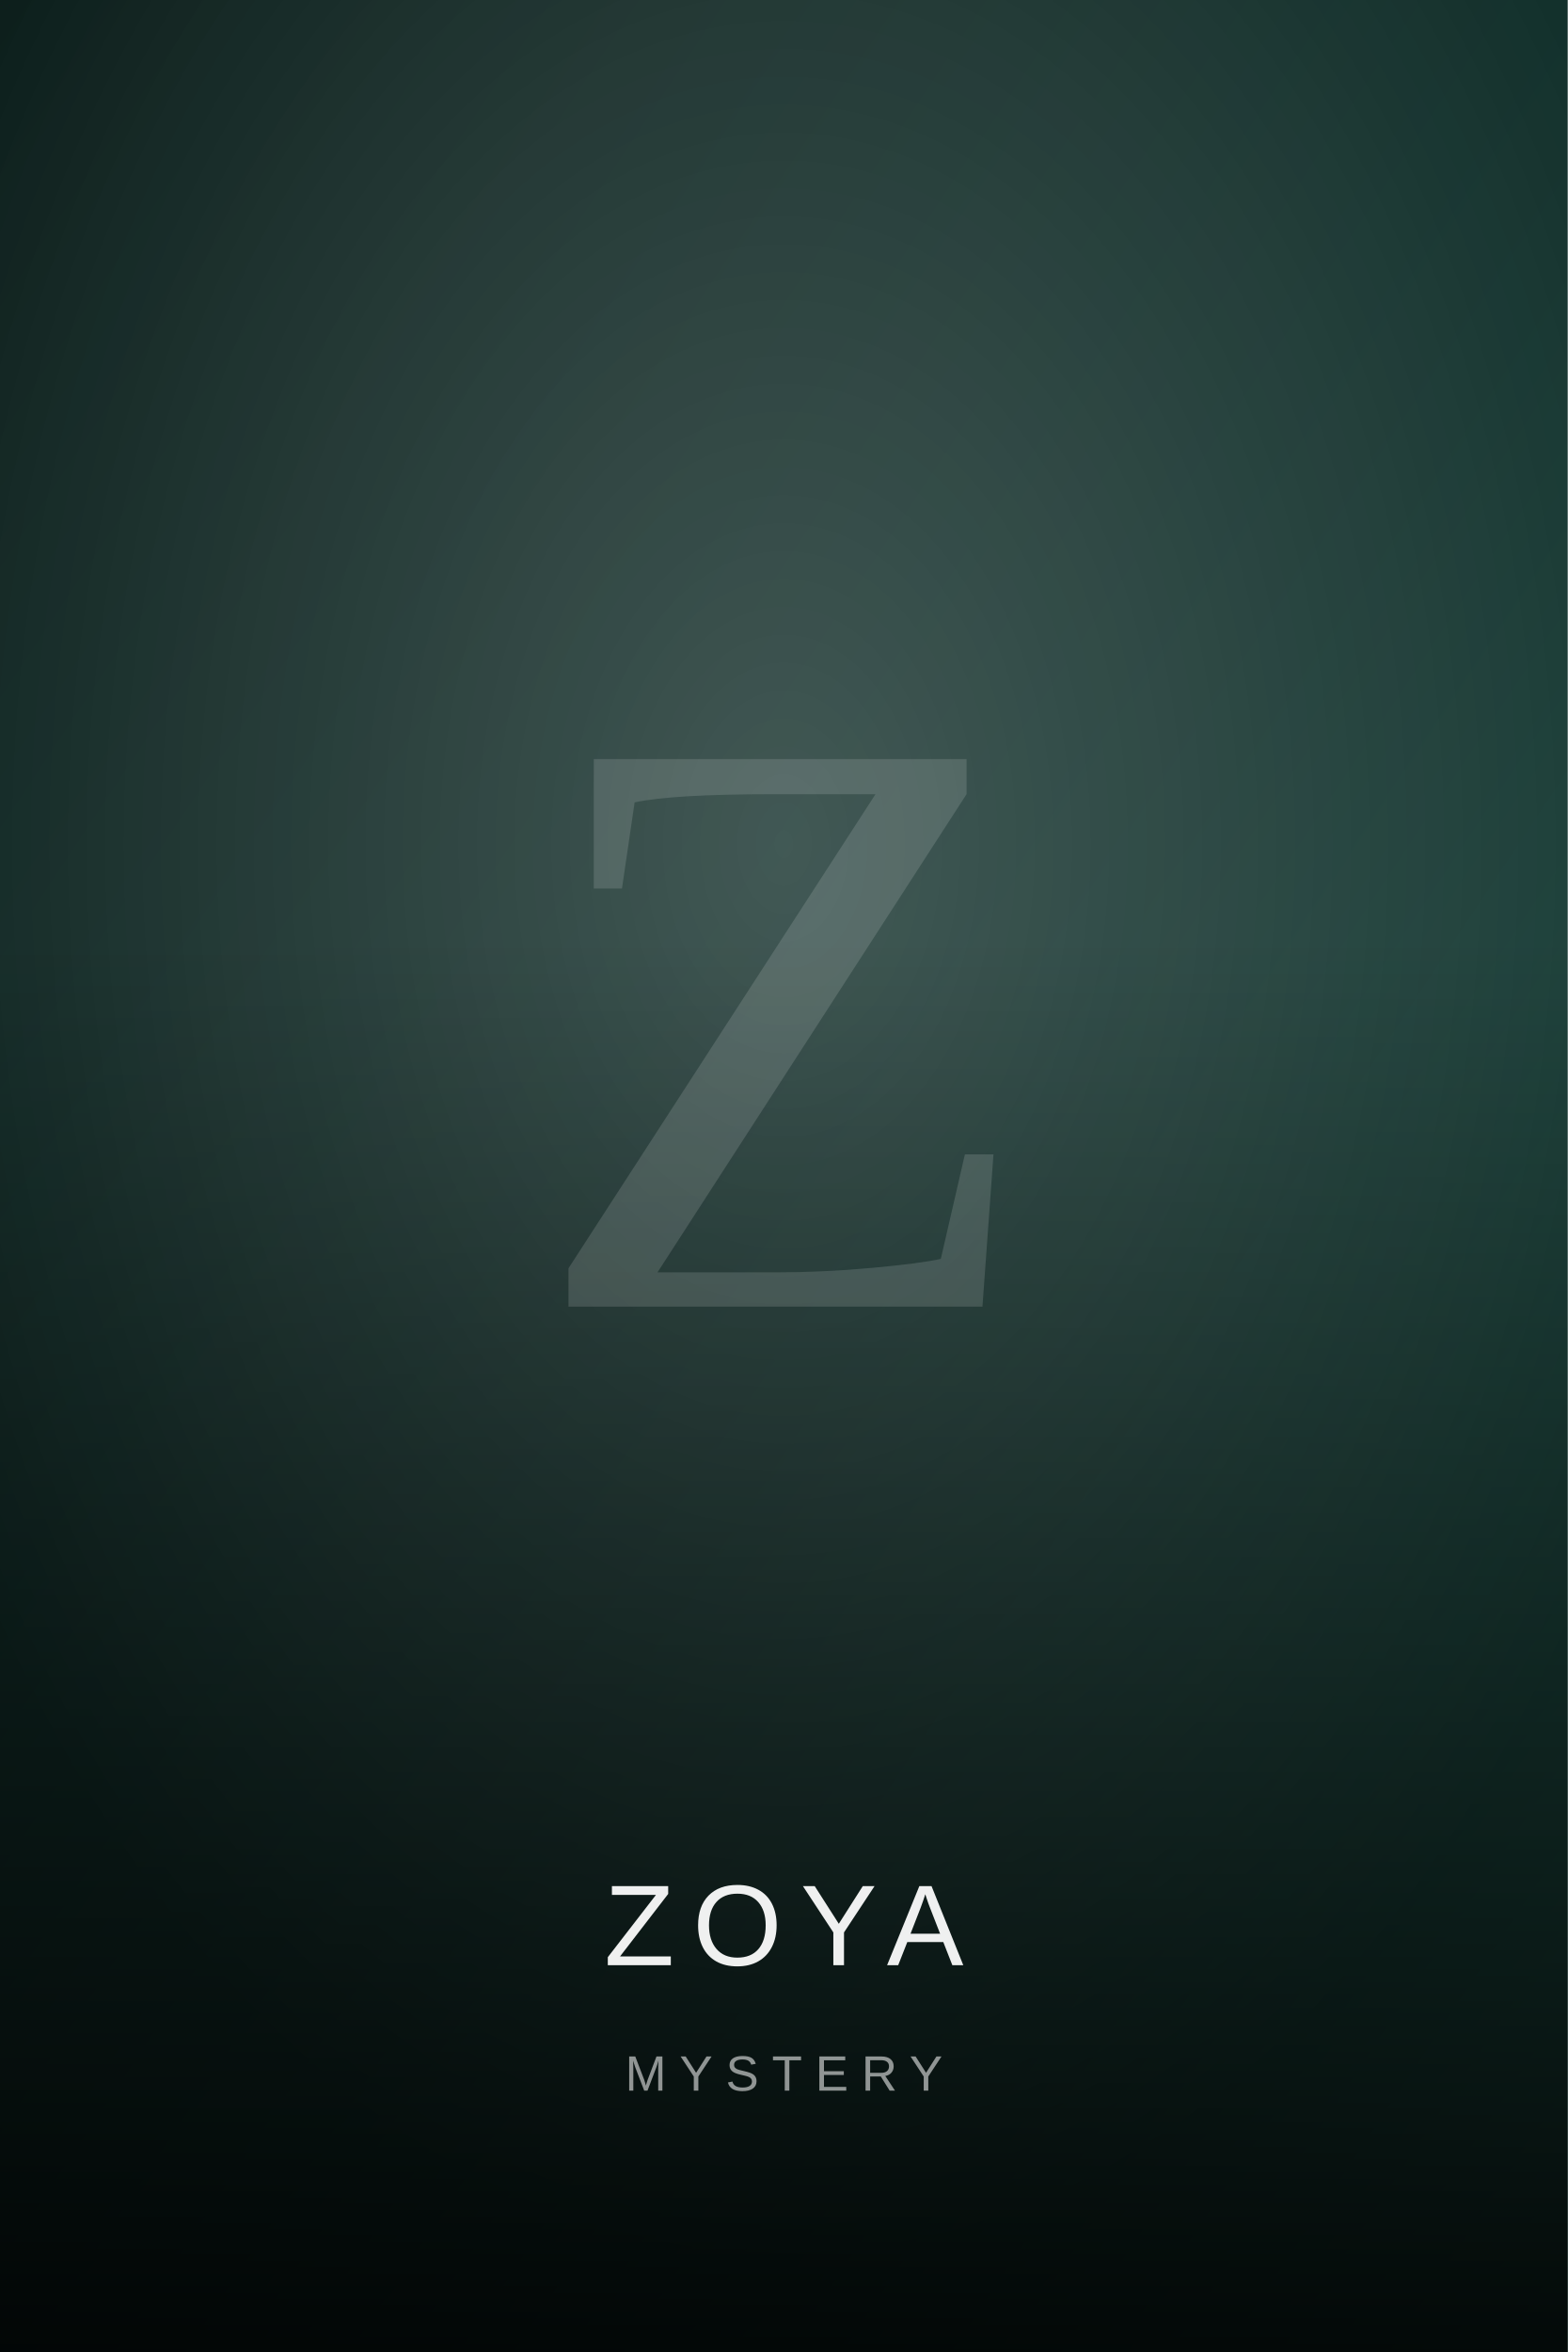
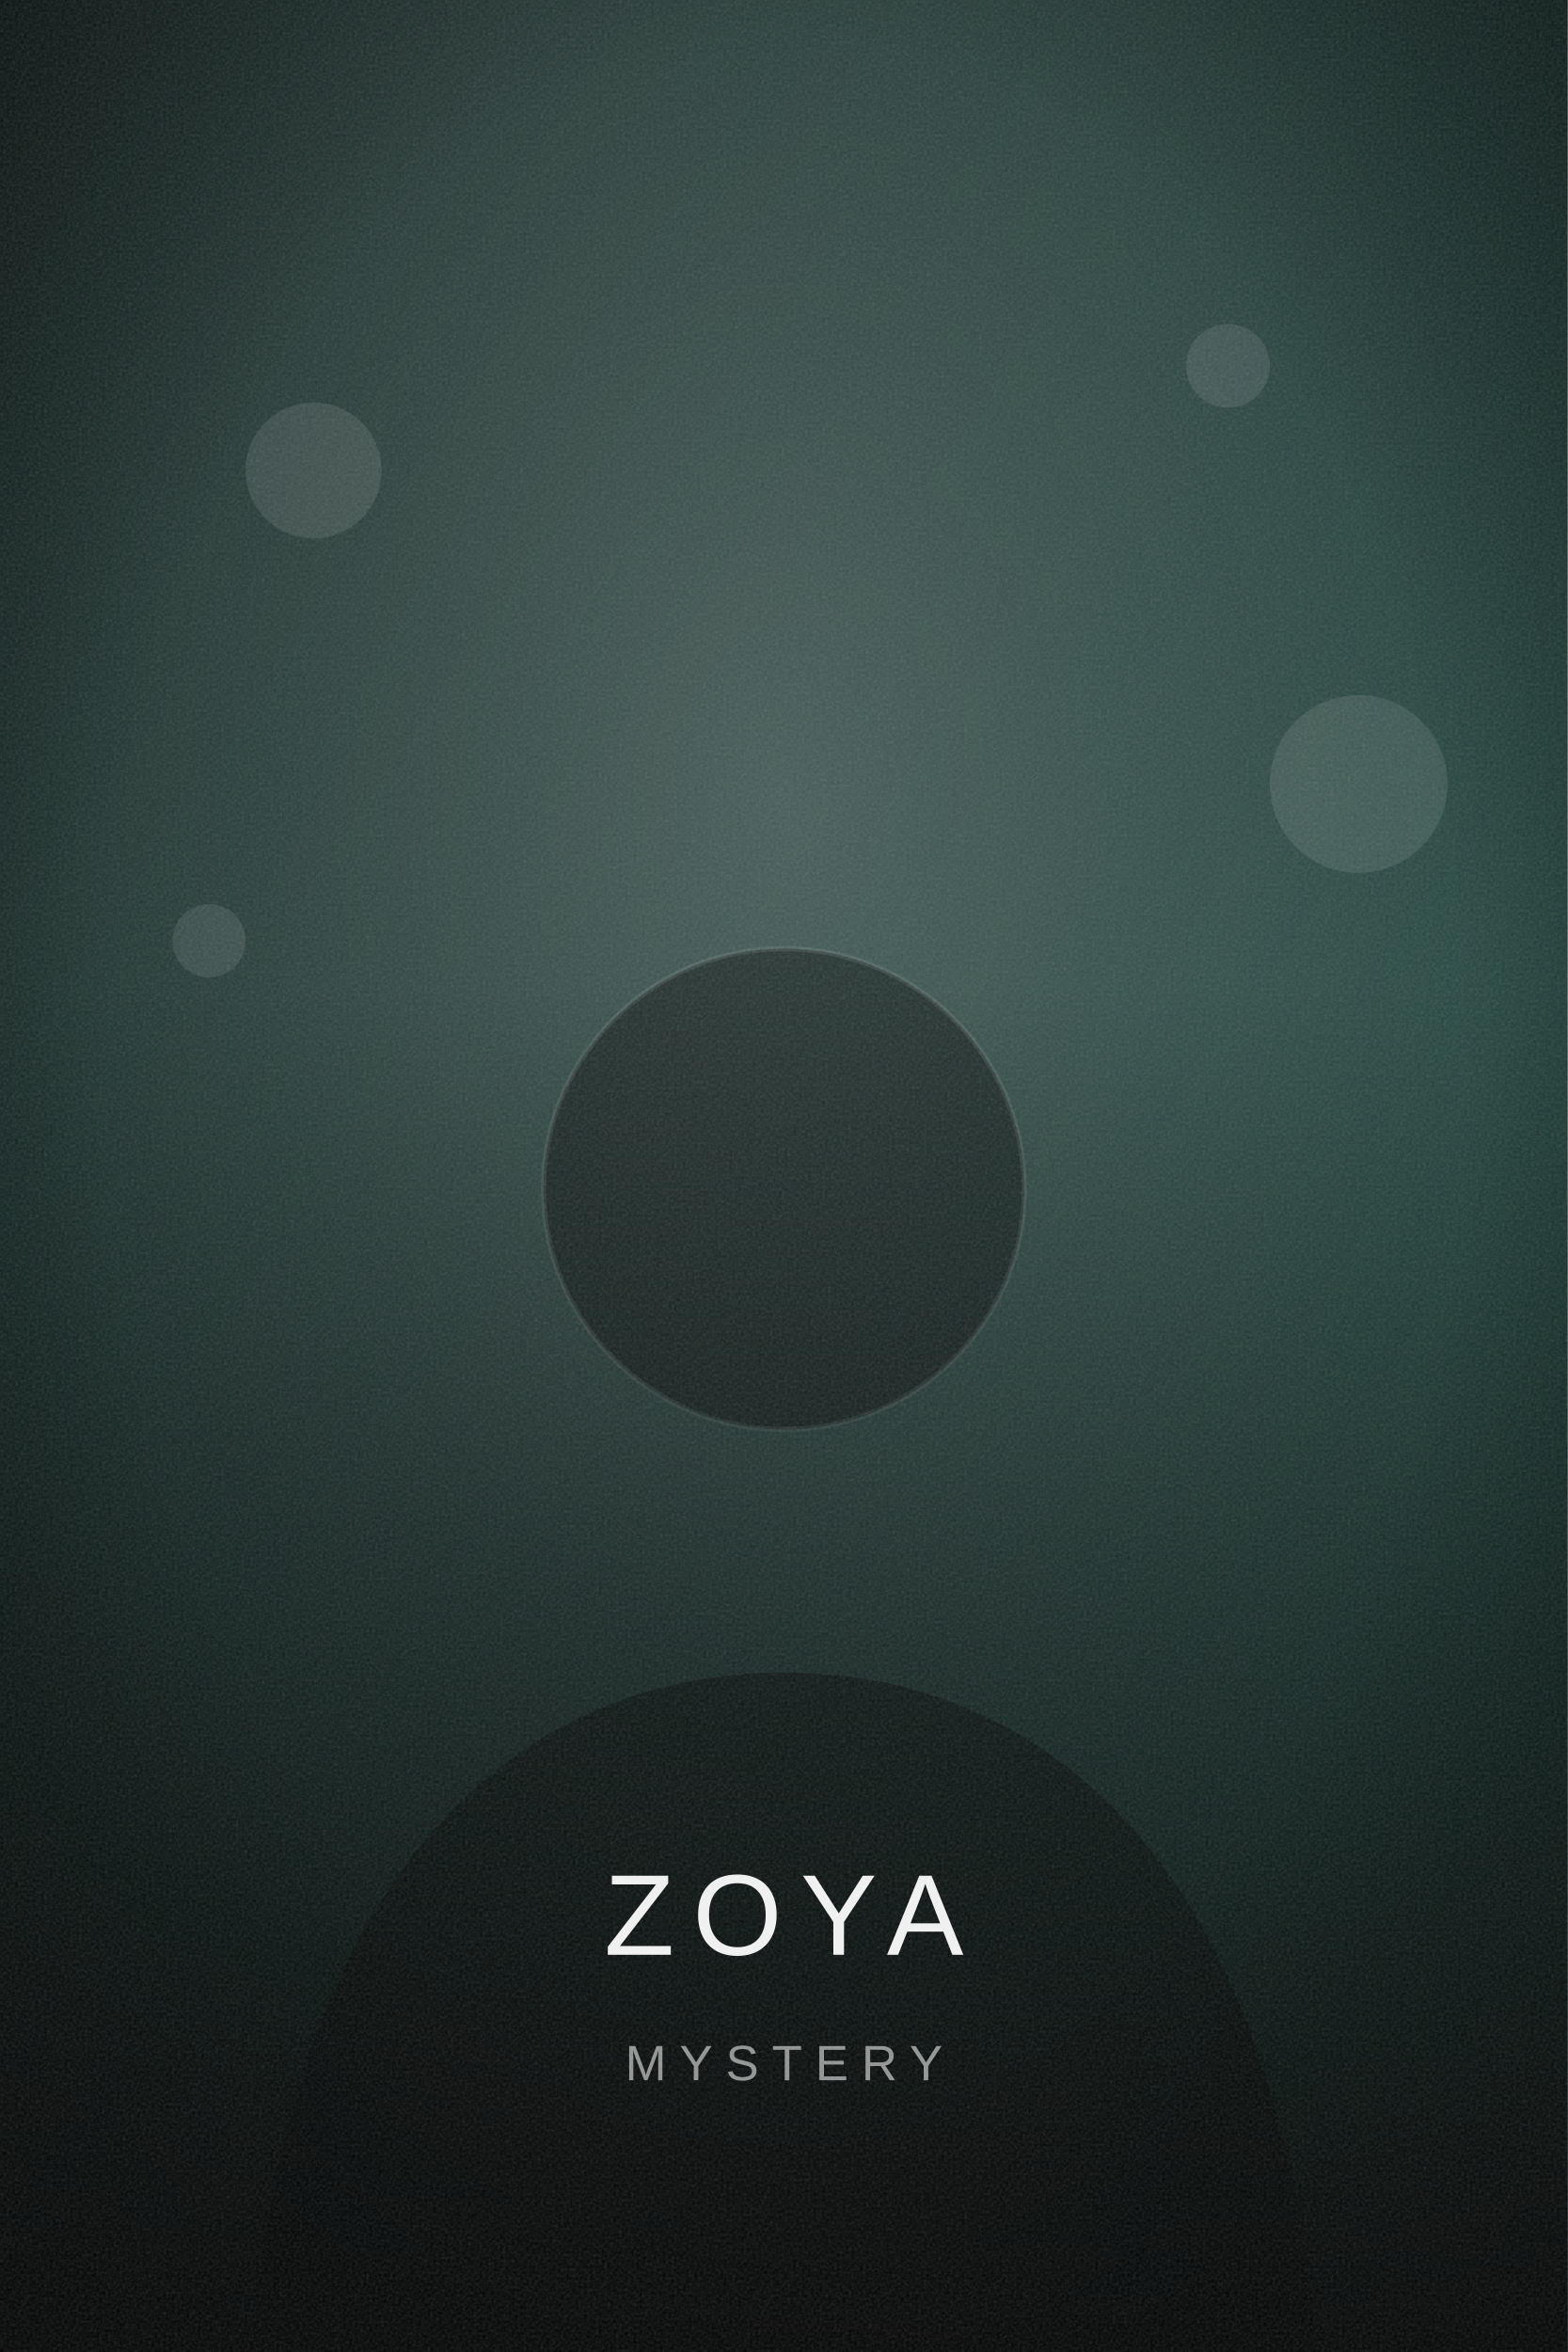
<svg xmlns="http://www.w3.org/2000/svg" viewBox="0 0 600 900" width="600" height="900" role="img" aria-label="ZOYA">
  <defs>
    <linearGradient id="bg" x1="0" y1="0" x2="1" y2="1">
      <stop offset="0" stop-color="#0d1f1c" />
      <stop offset="0.55" stop-color="#14332e" />
      <stop offset="1" stop-color="#1f4d44" />
    </linearGradient>
-     <radialGradient id="glow" cx="0.5" cy="0.36" r="0.6">
-       <stop offset="0" stop-color="#ffffff" stop-opacity="0.20" />
+     <radialGradient id="glow" cx="0.5" cy="0.34" r="0.62">
+       <stop offset="0" stop-color="#ffffff" stop-opacity="0.22" />
      <stop offset="1" stop-color="#ffffff" stop-opacity="0" />
    </radialGradient>
-     <linearGradient id="shade" x1="0" y1="0.4" x2="0" y2="1">
+     <radialGradient id="vignette" cx="0.5" cy="0.45" r="0.78">
+       <stop offset="0.55" stop-color="#000000" stop-opacity="0" />
+       <stop offset="1" stop-color="#000000" stop-opacity="0.72" />
+     </radialGradient>
+     <linearGradient id="shade" x1="0" y1="0.42" x2="0" y2="1">
      <stop offset="0" stop-color="#000000" stop-opacity="0" />
-       <stop offset="1" stop-color="#000000" stop-opacity="0.88" />
+       <stop offset="1" stop-color="#000000" stop-opacity="0.92" />
    </linearGradient>
+     <filter id="grain" x="0" y="0" width="100%" height="100%">
+       <feTurbulence type="fractalNoise" baseFrequency="0.9" numOctaves="3" stitchTiles="stitch" />
+       <feColorMatrix type="saturate" values="0" />
+     </filter>
  </defs>
  <rect width="600" height="900" fill="url(#bg)" />
  <rect width="600" height="900" fill="url(#glow)" />
+   <g fill="#ffffff" fill-opacity="0.10">
+     <circle cx="120" cy="180" r="26" />
+     <circle cx="470" cy="140" r="16" />
+     <circle cx="520" cy="300" r="34" />
+     <circle cx="80" cy="360" r="14" />
+   </g>
+   <g fill="#000000" fill-opacity="0.40">
+     <circle cx="300" cy="455" r="92" />
+     <path d="M96 900 C 112 706 206 640 300 640 C 394 640 488 706 504 900 Z" />
+   </g>
+   <circle cx="300" cy="455" r="92" fill="none" stroke="#ffffff" stroke-opacity="0.10" stroke-width="2" />
  <rect width="600" height="900" fill="url(#shade)" />
-   <text x="300" y="500" text-anchor="middle" font-family="Georgia, 'Times New Roman', serif" font-size="320" fill="#ffffff" fill-opacity="0.14">Z</text>
-   <text x="300" y="752" text-anchor="middle" font-family="'Segoe UI', Arial, sans-serif" font-size="44" letter-spacing="7" fill="#ffffff" fill-opacity="0.93">ZOYA</text>
-   <text x="300" y="800" text-anchor="middle" font-family="'Segoe UI', Arial, sans-serif" font-size="19" letter-spacing="5" fill="#ffffff" fill-opacity="0.55">MYSTERY</text>
+   <rect width="600" height="900" fill="url(#vignette)" />
+   <rect width="600" height="900" filter="url(#grain)" opacity="0.18" />
+   <text x="300" y="748" text-anchor="middle" font-family="'Segoe UI', Arial, sans-serif" font-size="44" letter-spacing="7" fill="#ffffff" fill-opacity="0.93">ZOYA</text>
+   <text x="300" y="796" text-anchor="middle" font-family="'Segoe UI', Arial, sans-serif" font-size="19" letter-spacing="5" fill="#ffffff" fill-opacity="0.55">MYSTERY</text>
</svg>
